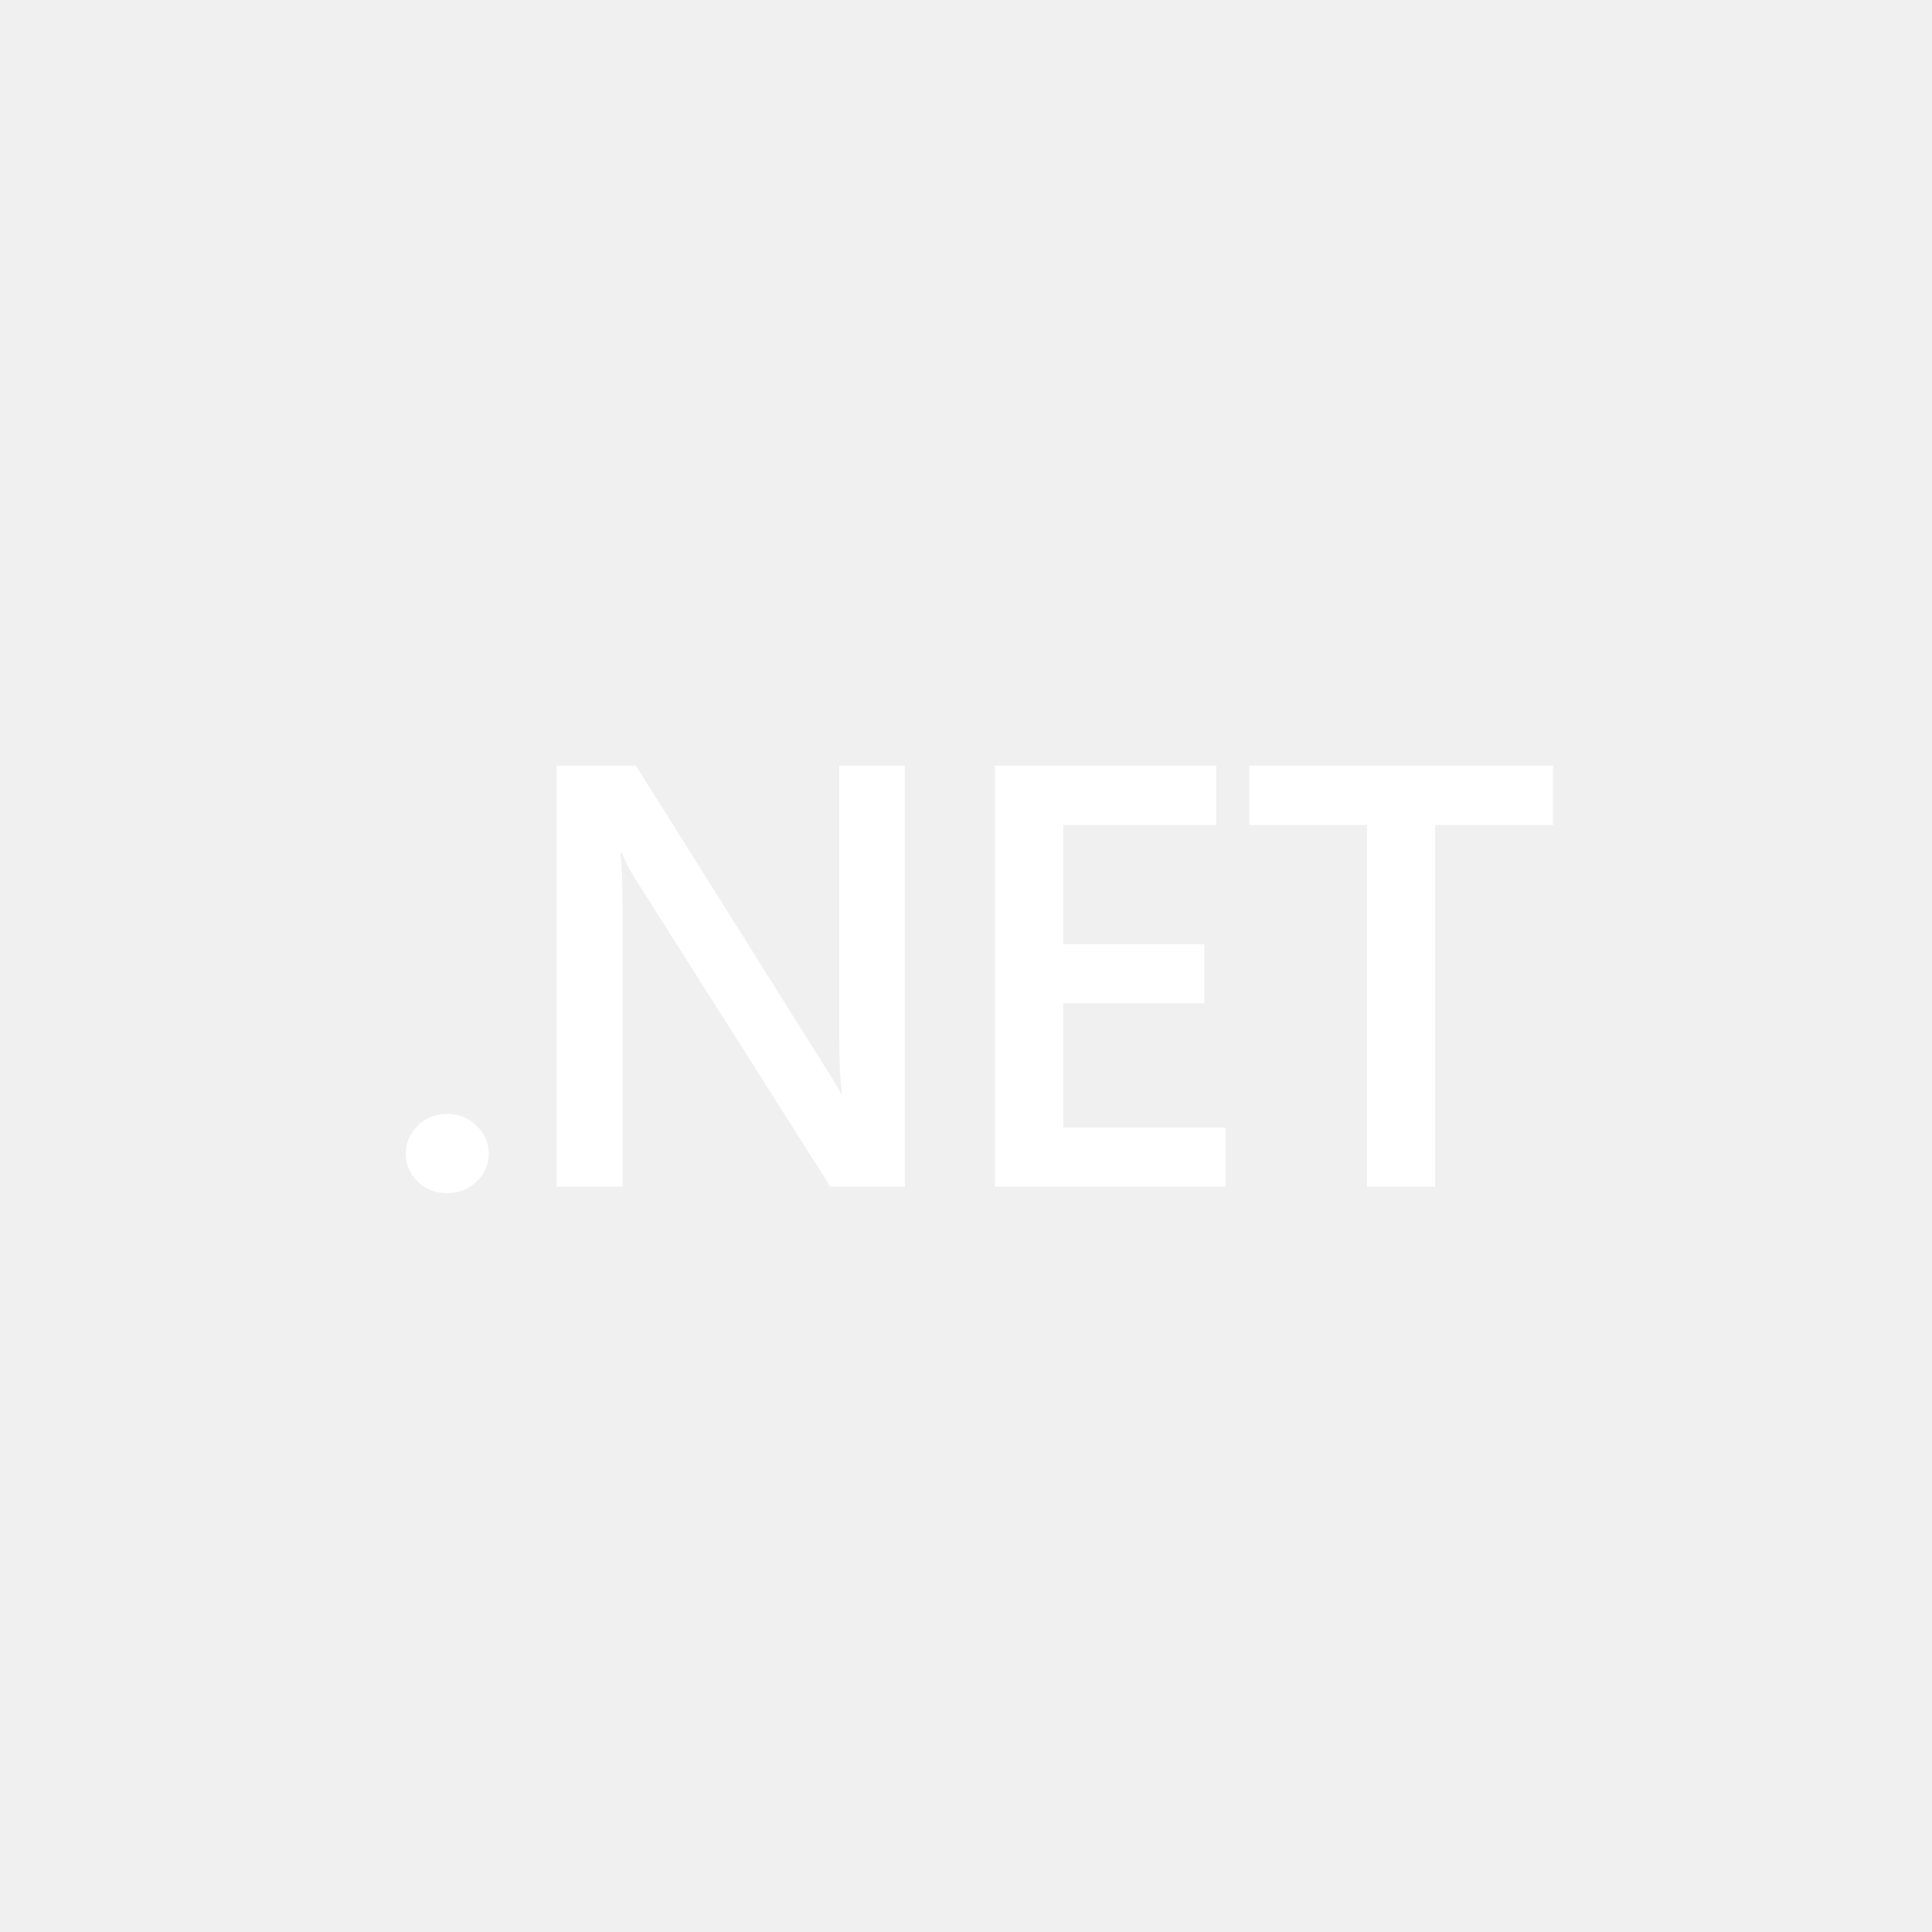
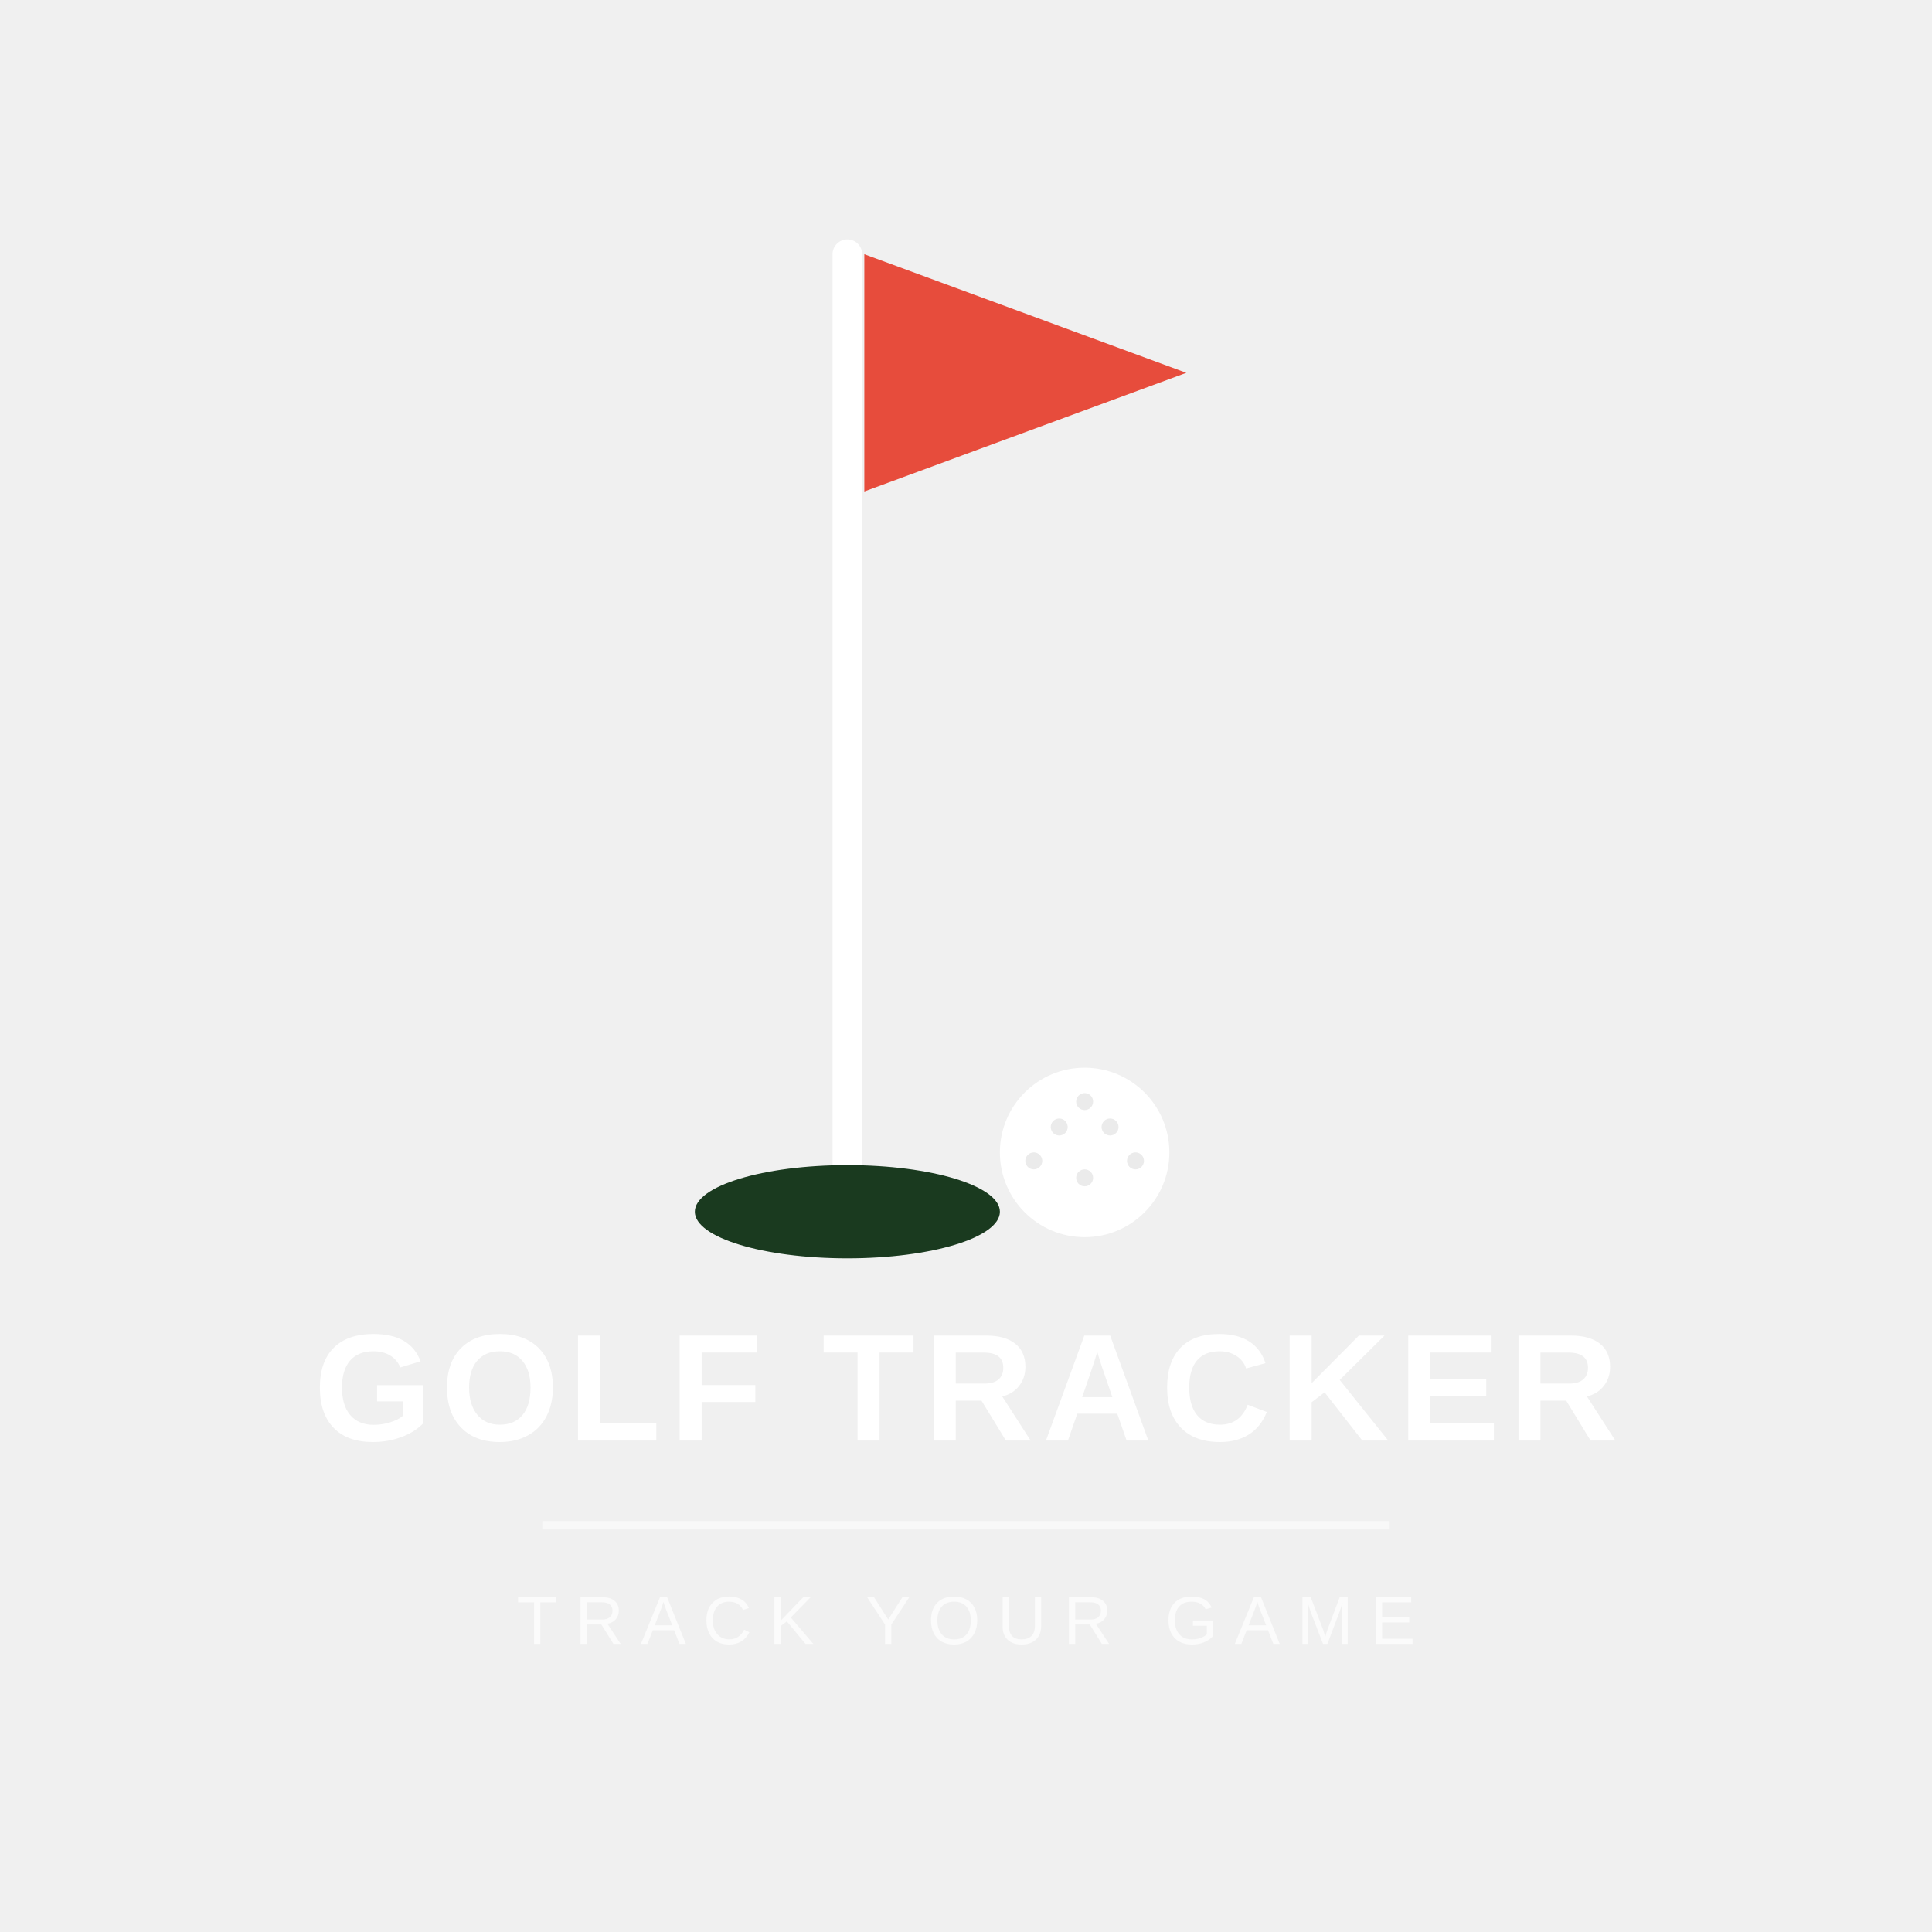
- <svg xmlns="http://www.w3.org/2000/svg" width="456" height="456" viewBox="0 0 456 456" version="1.1" xml:space="preserve" style="fill-rule:evenodd;clip-rule:evenodd;stroke-linejoin:round;stroke-miterlimit:2;">
-   <path d="m 105.5,281.609 c -2.703,0 -5.001,-0.9 -6.893,-2.702 -1.892,-1.848 -2.838,-4.042 -2.838,-6.582 0,-2.587 0.946,-4.804 2.838,-6.652 1.892,-1.848 4.19,-2.772 6.893,-2.772 2.748,0 5.068,0.924 6.96,2.772 1.937,1.848 2.906,4.064 2.906,6.652 0,2.54 -0.968,4.734 -2.906,6.582 -1.892,1.802 -4.212,2.702 -6.96,2.702 z" style="fill:#ffffff;fill-rule:nonzero;stroke-width:0.838" />
-   <path d="M 213.561,280.084 H 195.99 L 149.7,207.054 c -1.171,-1.848 -2.14,-3.765 -2.906,-5.751 h -0.406 c 0.361,2.125 0.541,6.675 0.541,13.65 v 65.132 h -15.543 v -99.36 h 18.719 l 44.737,71.298 c 1.892,2.957 3.109,4.989 3.649,6.098 h 0.27 c -0.45,-2.632 -0.676,-7.09 -0.676,-13.373 v -64.023 h 15.476 z" style="fill:#ffffff;fill-rule:nonzero;stroke-width:0.838" />
-   <path d="m 289.251,280.084 h -54.401 v -99.36 h 52.238 v 13.997 h -36.154 v 28.131 h 33.316 v 13.927 h -33.316 v 29.378 h 38.316 z" style="fill:#ffffff;fill-rule:nonzero;stroke-width:0.838" />
-   <path d="M 366.565,194.721 H 338.722 v 85.363 h -16.084 v -85.363 h -27.775 v -13.997 h 71.701 z" style="fill:#ffffff;fill-rule:nonzero;stroke-width:0.838" />
+ <svg xmlns="http://www.w3.org/2000/svg" width="456" height="456" viewBox="0 0 456 456" version="1.1">
+   <line x1="200" y1="60" x2="200" y2="280" stroke="#ffffff" stroke-width="7" stroke-linecap="round" />
+   <path d="M 204 60 L 280 88 L 204 116 Z" fill="#e74c3c" />
+   <ellipse cx="200" cy="286" rx="36" ry="11" fill="#1a3a1f" />
+   <circle cx="256" cy="272" r="20" fill="#ffffff" />
+   <circle cx="250" cy="266" r="2" fill="#ddd" opacity="0.6" />
+   <circle cx="262" cy="266" r="2" fill="#ddd" opacity="0.6" />
+   <circle cx="256" cy="260" r="2" fill="#ddd" opacity="0.6" />
+   <circle cx="244" cy="274" r="2" fill="#ddd" opacity="0.6" />
+   <circle cx="256" cy="278" r="2" fill="#ddd" opacity="0.6" />
+   <circle cx="268" cy="274" r="2" fill="#ddd" opacity="0.6" />
+   <text x="228" y="340" text-anchor="middle" font-family="Arial, Helvetica, sans-serif" font-size="36" font-weight="700" fill="#ffffff" letter-spacing="2">GOLF TRACKER</text>
+   <line x1="128" y1="360" x2="328" y2="360" stroke="#ffffff" stroke-width="2" opacity="0.5" />
+   <text x="228" y="388" text-anchor="middle" font-family="Arial, Helvetica, sans-serif" font-size="16" fill="#ffffff" opacity="0.7" letter-spacing="4">TRACK YOUR GAME</text>
</svg>
